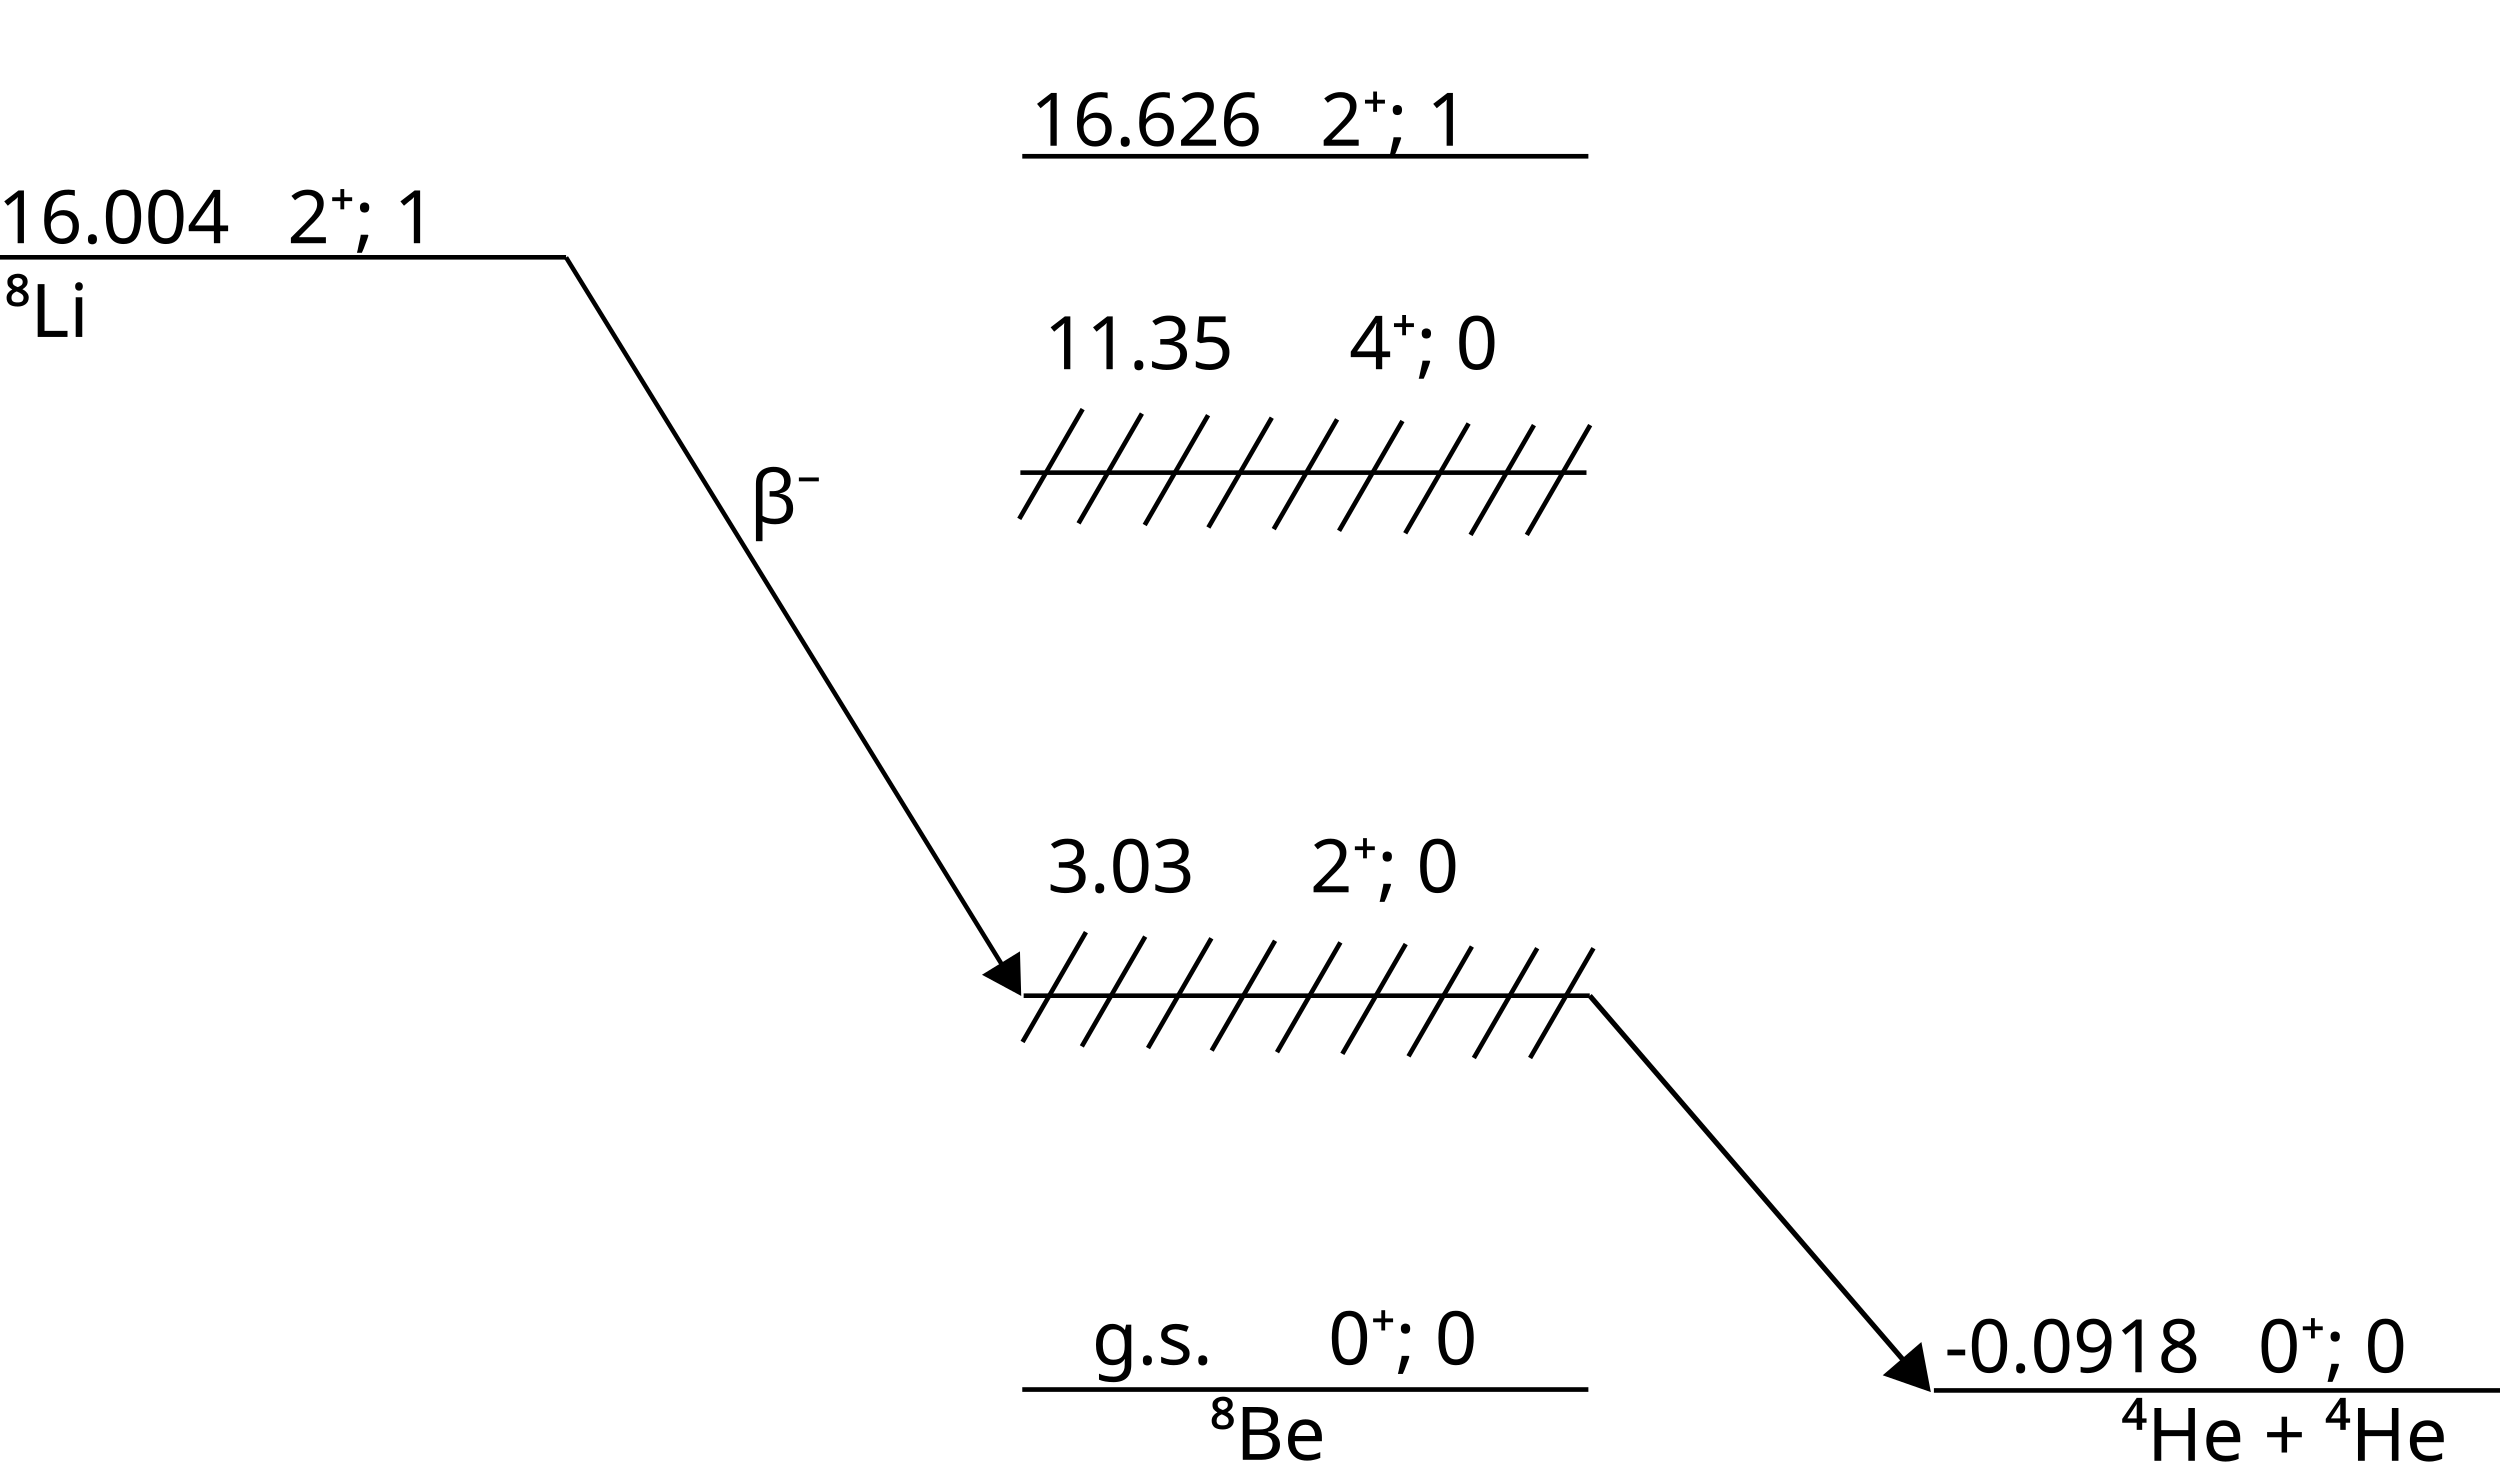
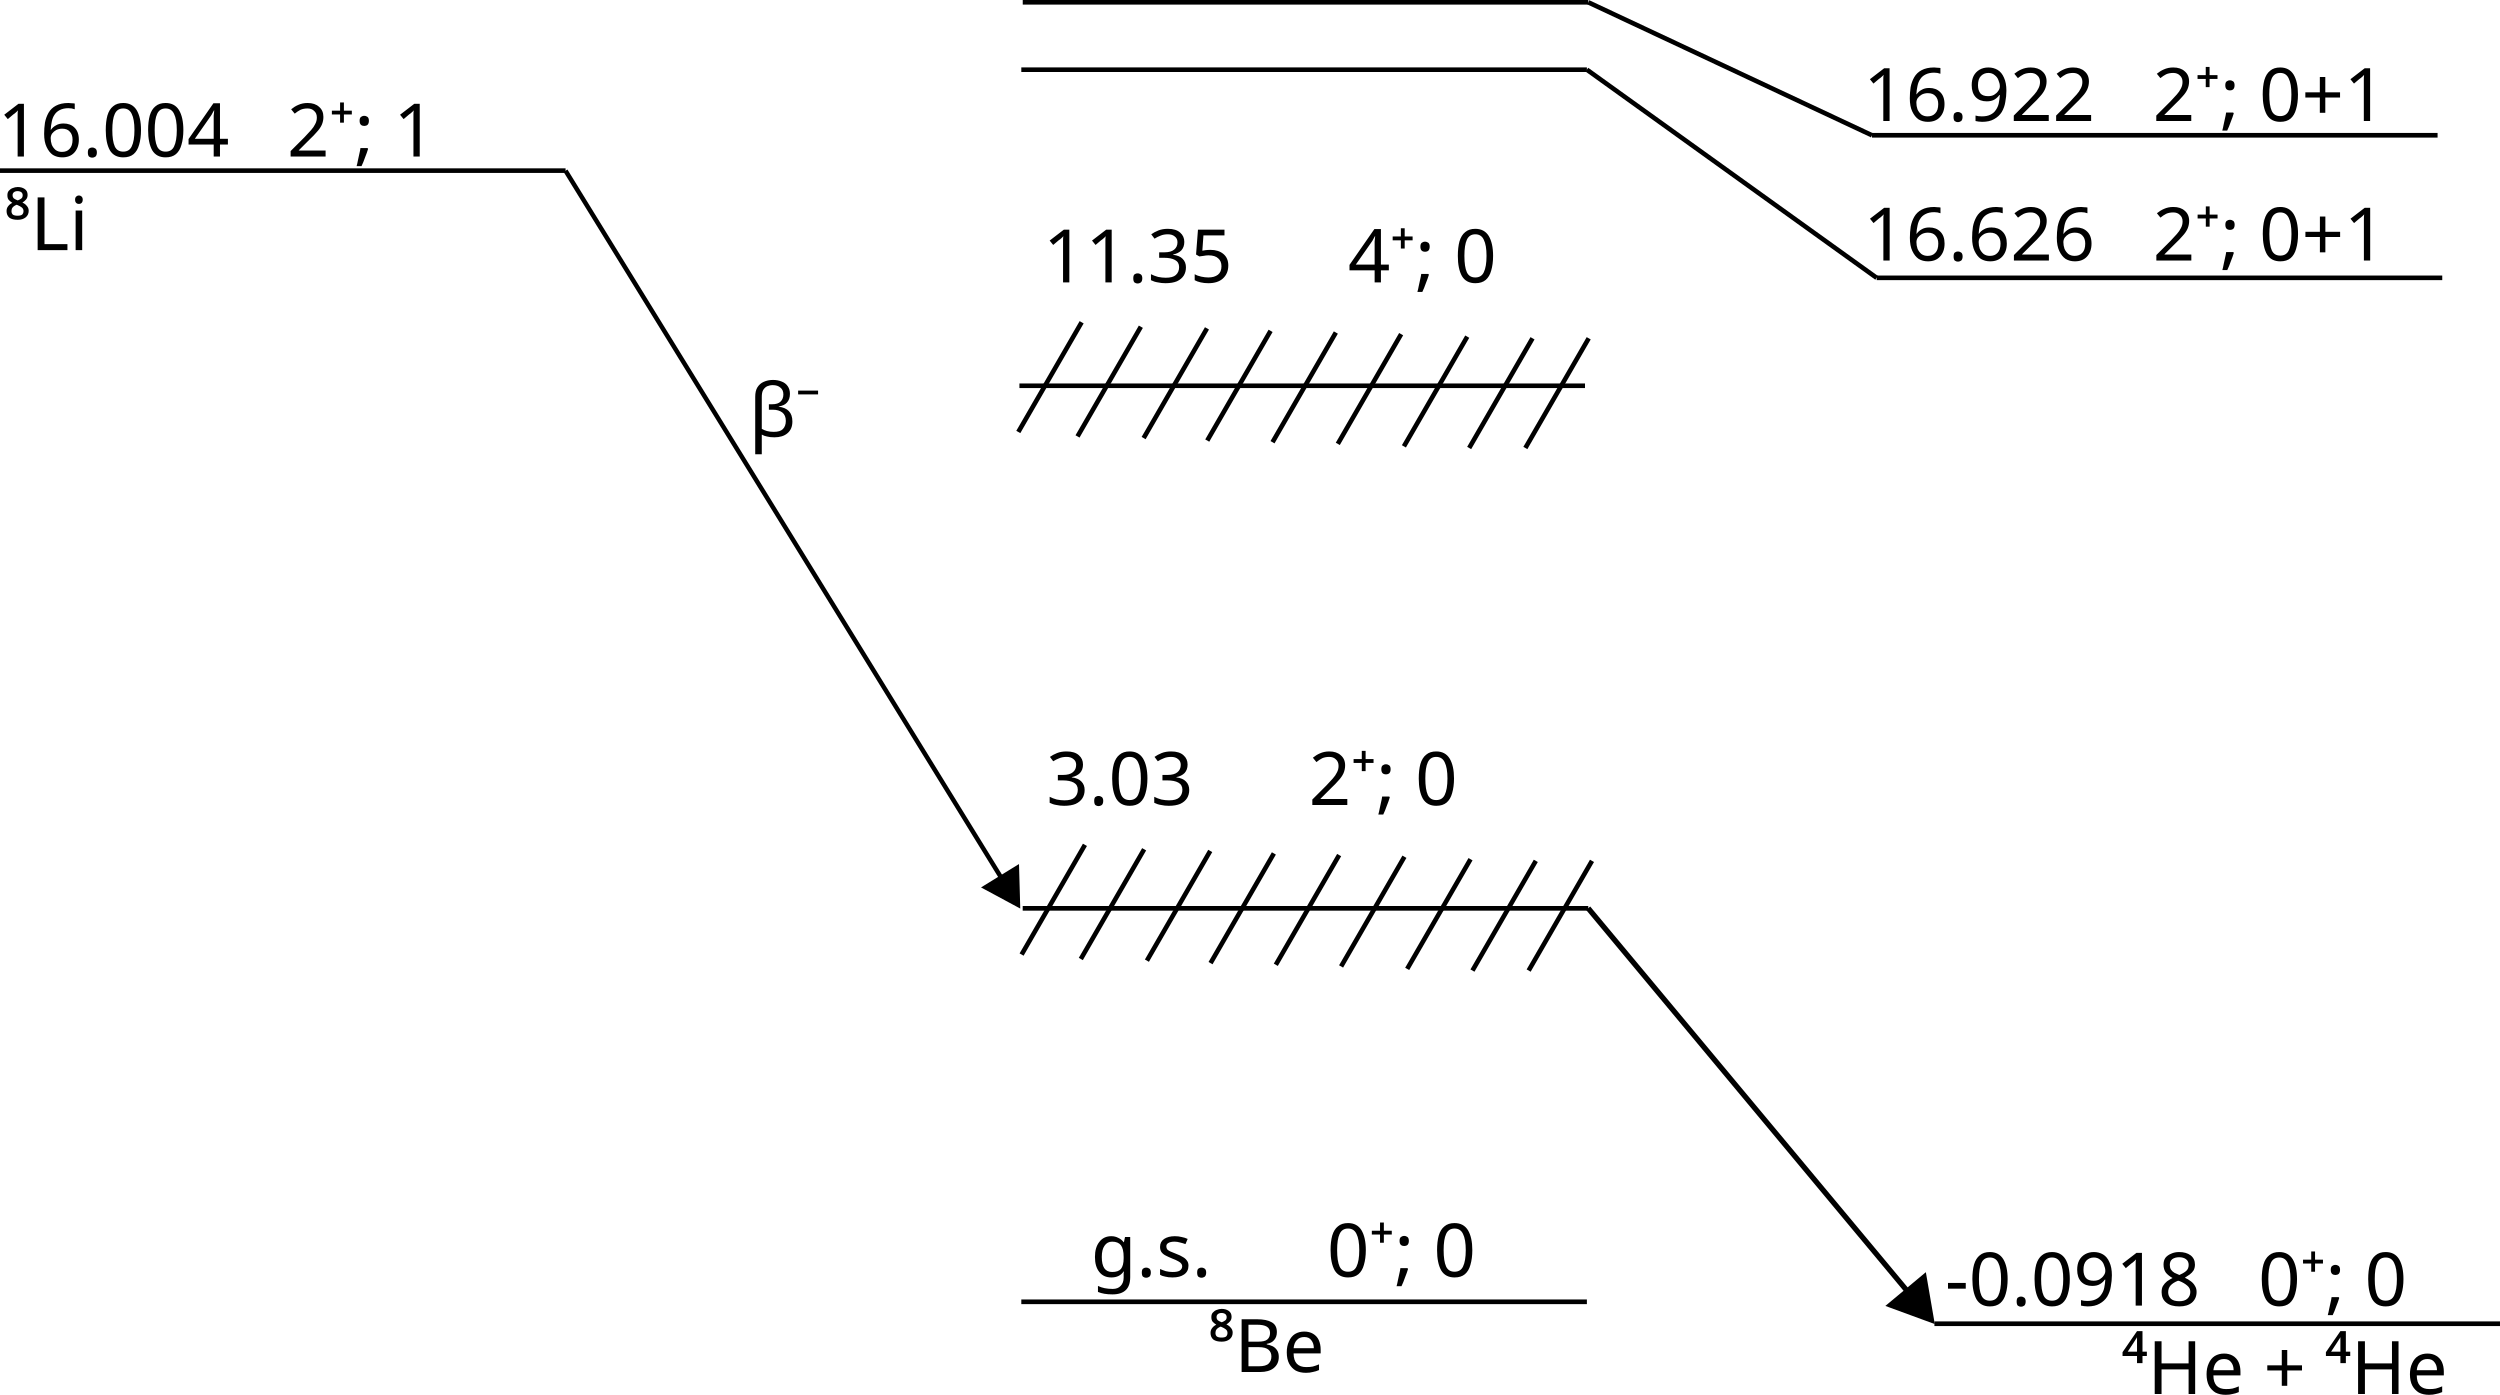
- <svg xmlns="http://www.w3.org/2000/svg" width="142.817mm" height="83.505mm" viewBox="0 0 142.817 83.505" version="1.1" id="svg8">
+ <svg xmlns="http://www.w3.org/2000/svg" width="142.951mm" height="79.765mm" viewBox="0 0 142.951 79.765" version="1.1" id="svg8">
  <defs id="defs2">
    <marker orient="auto" refY="0" refX="0" id="marker1594" style="overflow:visible">
      <path id="path1592" d="M 5.77,0 -2.88,5 V -5 Z" style="fill:#000000;fill-opacity:1;fill-rule:evenodd;stroke:#000000;stroke-width:1pt;stroke-opacity:1" transform="scale(0.8)" />
    </marker>
    <marker orient="auto" refY="0" refX="0" id="TriangleOutL" style="overflow:visible">
      <path id="path990" d="M 5.77,0 -2.88,5 V -5 Z" style="fill:#000000;fill-opacity:1;fill-rule:evenodd;stroke:#000000;stroke-width:1pt;stroke-opacity:1" transform="scale(0.8)" />
    </marker>
    <marker orient="auto" refY="0" refX="0" id="Arrow1Lend" style="overflow:visible">
      <path id="path851" d="M 0,0 5,-5 -12.5,0 5,5 Z" style="fill:#000000;fill-opacity:1;fill-rule:evenodd;stroke:#000000;stroke-width:1pt;stroke-opacity:1" transform="matrix(-0.8,0,0,-0.8,-10,0)" />
    </marker>
    <marker orient="auto" refY="0" refX="0" id="Arrow1Lstart" style="overflow:visible">
      <path id="path848" d="M 0,0 5,-5 -12.5,0 5,5 Z" style="fill:#000000;fill-opacity:1;fill-rule:evenodd;stroke:#000000;stroke-width:1pt;stroke-opacity:1" transform="matrix(0.8,0,0,0.8,10,0)" />
    </marker>
  </defs>
-   <g id="layer1" transform="translate(-18.97614,-29.73047)">
+   <g id="layer1" transform="translate(-18.97614,-34.67346)">
    <path style="fill:none;stroke:#000000;stroke-width:0.265px;stroke-linecap:butt;stroke-linejoin:miter;stroke-opacity:1" d="m 18.976,44.43 c 32.34,0 32.34,0 32.34,0" id="path10" />
    <path style="fill:none;stroke:#000000;stroke-width:0.265px;stroke-linecap:butt;stroke-linejoin:miter;stroke-opacity:1" d="m 77.454,86.612 c 32.34,0 32.34,0 32.34,0" id="path10-3" />
    <path style="fill:none;stroke:#000000;stroke-width:0.265px;stroke-linecap:butt;stroke-linejoin:miter;stroke-opacity:1" d="m 77.375,109.11 c 32.34,0 32.34,0 32.34,0" id="path10-6" />
    <text xml:space="preserve" style="font-style:normal;font-weight:normal;font-size:4.233px;line-height:1.25;font-family:sans-serif;letter-spacing:0px;word-spacing:0px;fill:#000000;fill-opacity:1;stroke:none;stroke-width:0.265" x="18.843" y="43.628" id="text35">
      <tspan id="tspan33" x="18.843" y="43.628" style="stroke-width:0.265">16.004   2⁺; 1</tspan>
    </text>
    <text xml:space="preserve" style="font-style:normal;font-weight:normal;font-size:4.233px;line-height:1.25;font-family:sans-serif;letter-spacing:0px;word-spacing:0px;fill:#000000;fill-opacity:1;stroke:none;stroke-width:0.265" x="19.243" y="48.974" id="text39">
      <tspan id="tspan37" x="19.243" y="48.974" style="stroke-width:0.265">⁸Li</tspan>
    </text>
    <path style="fill:none;stroke:#000000;stroke-width:0.259;stroke-linecap:butt;stroke-linejoin:miter;stroke-miterlimit:4;stroke-dasharray:none;stroke-opacity:1;marker-end:url(#TriangleOutL)" d="M 51.313,44.435 76.543,85.373" id="path41" />
    <text xml:space="preserve" style="font-style:normal;font-weight:normal;font-size:4.233px;line-height:1.25;font-family:sans-serif;letter-spacing:0px;word-spacing:0px;fill:#000000;fill-opacity:1;stroke:none;stroke-width:0.265" x="88.084" y="113.123" id="text39-5">
      <tspan id="tspan37-3" x="88.084" y="113.123" style="stroke-width:0.265">⁸Be</tspan>
    </text>
    <path style="fill:none;stroke:#000000;stroke-width:0.265px;stroke-linecap:butt;stroke-linejoin:miter;stroke-opacity:1" d="m 77.391,89.255 c 3.622,-6.273 3.622,-6.273 3.622,-6.273" id="path1451" />
    <path style="fill:none;stroke:#000000;stroke-width:0.265px;stroke-linecap:butt;stroke-linejoin:miter;stroke-opacity:1" d="m 80.777,89.509 c 3.622,-6.273 3.622,-6.273 3.622,-6.273" id="path1451-5" />
    <path style="fill:none;stroke:#000000;stroke-width:0.265px;stroke-linecap:butt;stroke-linejoin:miter;stroke-opacity:1" d="M 84.557,89.604 C 88.178,83.331 88.178,83.331 88.178,83.331" id="path1451-6" />
    <path style="fill:none;stroke:#000000;stroke-width:0.265px;stroke-linecap:butt;stroke-linejoin:miter;stroke-opacity:1" d="m 88.195,89.746 c 3.622,-6.273 3.622,-6.273 3.622,-6.273" id="path1451-2" />
    <path style="fill:none;stroke:#000000;stroke-width:0.265px;stroke-linecap:butt;stroke-linejoin:miter;stroke-opacity:1" d="m 91.927,89.84 c 3.622,-6.273 3.622,-6.273 3.622,-6.273" id="path1451-9" />
    <path style="fill:none;stroke:#000000;stroke-width:0.265px;stroke-linecap:butt;stroke-linejoin:miter;stroke-opacity:1" d="m 95.66,89.935 c 3.622,-6.273 3.622,-6.273 3.622,-6.273" id="path1451-1" />
    <path style="fill:none;stroke:#000000;stroke-width:0.265px;stroke-linecap:butt;stroke-linejoin:miter;stroke-opacity:1" d="M 99.439,90.076 C 103.061,83.803 103.061,83.803 103.061,83.803" id="path1451-27" />
    <path style="fill:none;stroke:#000000;stroke-width:0.265px;stroke-linecap:butt;stroke-linejoin:miter;stroke-opacity:1" d="m 103.172,90.171 c 3.622,-6.273 3.622,-6.273 3.622,-6.273" id="path1451-0" />
    <path style="fill:none;stroke:#000000;stroke-width:0.265px;stroke-linecap:butt;stroke-linejoin:miter;stroke-opacity:1" d="m 106.385,90.171 c 3.622,-6.273 3.622,-6.273 3.622,-6.273" id="path1451-93" />
    <text xml:space="preserve" style="font-style:normal;font-weight:normal;font-size:4.233px;line-height:1.25;font-family:sans-serif;letter-spacing:0px;word-spacing:0px;fill:#000000;fill-opacity:1;stroke:none;stroke-width:0.265" x="78.808" y="80.703" id="text1512">
      <tspan id="tspan1510" x="78.808" y="80.703" style="stroke-width:0.265">3.03      2⁺; 0</tspan>
    </text>
-     <path style="fill:none;stroke:#000000;stroke-width:0.265px;stroke-linecap:butt;stroke-linejoin:miter;stroke-opacity:1" d="m 129.454,109.162 c 32.34,0 32.34,0 32.34,0" id="path10-6-0" />
-     <text xml:space="preserve" style="font-style:normal;font-weight:normal;font-size:4.233px;line-height:1.25;font-family:sans-serif;letter-spacing:0px;word-spacing:0px;fill:#000000;fill-opacity:1;stroke:none;stroke-width:0.265" x="140.163" y="113.176" id="text39-5-6">
-       <tspan id="tspan37-3-1" x="140.163" y="113.176" style="stroke-width:0.265">⁴He + ⁴He</tspan>
+     <path style="fill:none;stroke:#000000;stroke-width:0.265px;stroke-linecap:butt;stroke-linejoin:miter;stroke-opacity:1" d="m 129.587,110.365 c 32.34,0 32.34,0 32.34,0" id="path10-6-0" />
+     <text xml:space="preserve" style="font-style:normal;font-weight:normal;font-size:4.233px;line-height:1.25;font-family:sans-serif;letter-spacing:0px;word-spacing:0px;fill:#000000;fill-opacity:1;stroke:none;stroke-width:0.265" x="140.297" y="114.379" id="text39-5-6">
+       <tspan id="tspan37-3-1" x="140.297" y="114.379" style="stroke-width:0.265">⁴He + ⁴He</tspan>
    </text>
-     <text xml:space="preserve" style="font-style:normal;font-weight:normal;font-size:4.233px;line-height:1.25;font-family:sans-serif;letter-spacing:0px;word-spacing:0px;fill:#000000;fill-opacity:1;stroke:none;stroke-width:0.265" x="130.056" y="108.123" id="text1588">
-       <tspan id="tspan1586" x="130.056" y="108.123" style="stroke-width:0.265">-0.0918   0⁺; 0</tspan>
+     <text xml:space="preserve" style="font-style:normal;font-weight:normal;font-size:4.233px;line-height:1.25;font-family:sans-serif;letter-spacing:0px;word-spacing:0px;fill:#000000;fill-opacity:1;stroke:none;stroke-width:0.265" x="130.19" y="109.326" id="text1588">
+       <tspan id="tspan1586" x="130.19" y="109.326" style="stroke-width:0.265">-0.0918   0⁺; 0</tspan>
    </text>
-     <path style="fill:none;stroke:#000000;stroke-width:0.296px;stroke-linecap:butt;stroke-linejoin:miter;stroke-opacity:1;marker-end:url(#marker1594)" d="m 109.794,86.612 18.388,21.37" id="path1590" />
+     <path style="fill:none;stroke:#000000;stroke-width:0.306px;stroke-linecap:butt;stroke-linejoin:miter;stroke-opacity:1;marker-end:url(#marker1594)" d="m 109.787,86.606 18.708,22.443" id="path1590" />
    <text xml:space="preserve" style="font-style:normal;font-weight:normal;font-size:4.233px;line-height:1.25;font-family:sans-serif;letter-spacing:0px;word-spacing:0px;fill:#000000;fill-opacity:1;stroke:none;stroke-width:0.265" x="81.353" y="107.674" id="text1512-2">
      <tspan id="tspan1510-8" x="81.353" y="107.674" style="stroke-width:0.265">g.s.      0⁺; 0</tspan>
    </text>
    <path style="fill:none;stroke:#000000;stroke-width:0.265px;stroke-linecap:butt;stroke-linejoin:miter;stroke-opacity:1" d="m 77.267,56.731 c 32.34,0 32.34,0 32.34,0" id="path10-3-9" />
    <path style="fill:none;stroke:#000000;stroke-width:0.265px;stroke-linecap:butt;stroke-linejoin:miter;stroke-opacity:1" d="M 77.203,59.374 C 80.825,53.101 80.825,53.101 80.825,53.101" id="path1451-7" />
    <path style="fill:none;stroke:#000000;stroke-width:0.265px;stroke-linecap:butt;stroke-linejoin:miter;stroke-opacity:1" d="M 80.589,59.629 C 84.211,53.356 84.211,53.356 84.211,53.356" id="path1451-5-3" />
    <path style="fill:none;stroke:#000000;stroke-width:0.265px;stroke-linecap:butt;stroke-linejoin:miter;stroke-opacity:1" d="m 84.369,59.723 c 3.622,-6.273 3.622,-6.273 3.622,-6.273" id="path1451-6-6" />
    <path style="fill:none;stroke:#000000;stroke-width:0.265px;stroke-linecap:butt;stroke-linejoin:miter;stroke-opacity:1" d="M 88.007,59.865 C 91.629,53.592 91.629,53.592 91.629,53.592" id="path1451-2-1" />
    <path style="fill:none;stroke:#000000;stroke-width:0.265px;stroke-linecap:butt;stroke-linejoin:miter;stroke-opacity:1" d="m 91.739,59.96 c 3.622,-6.273 3.622,-6.273 3.622,-6.273" id="path1451-9-2" />
    <path style="fill:none;stroke:#000000;stroke-width:0.265px;stroke-linecap:butt;stroke-linejoin:miter;stroke-opacity:1" d="m 95.472,60.054 c 3.622,-6.273 3.622,-6.273 3.622,-6.273" id="path1451-1-9" />
    <path style="fill:none;stroke:#000000;stroke-width:0.265px;stroke-linecap:butt;stroke-linejoin:miter;stroke-opacity:1" d="m 99.252,60.196 c 3.622,-6.273 3.622,-6.273 3.622,-6.273" id="path1451-27-3" />
    <path style="fill:none;stroke:#000000;stroke-width:0.265px;stroke-linecap:butt;stroke-linejoin:miter;stroke-opacity:1" d="m 102.984,60.29 c 3.622,-6.273 3.622,-6.273 3.622,-6.273" id="path1451-0-1" />
    <path style="fill:none;stroke:#000000;stroke-width:0.265px;stroke-linecap:butt;stroke-linejoin:miter;stroke-opacity:1" d="m 106.197,60.29 c 3.622,-6.273 3.622,-6.273 3.622,-6.273" id="path1451-93-9" />
    <text xml:space="preserve" style="font-style:normal;font-weight:normal;font-size:4.233px;line-height:1.25;font-family:sans-serif;letter-spacing:0px;word-spacing:0px;fill:#000000;fill-opacity:1;stroke:none;stroke-width:0.265" x="78.62" y="50.823" id="text1512-4">
      <tspan id="tspan1510-7" x="78.62" y="50.823" style="stroke-width:0.265">11.35      4⁺; 0</tspan>
    </text>
    <text xml:space="preserve" style="font-style:normal;font-weight:normal;font-size:4.233px;line-height:1.25;font-family:sans-serif;letter-spacing:0px;word-spacing:0px;fill:#000000;fill-opacity:1;stroke:none;stroke-width:0.265" x="61.799" y="59.631" id="text1922">
      <tspan id="tspan1920" x="61.799" y="59.631" style="stroke-width:0.265">β⁻</tspan>
    </text>
    <path style="fill:none;stroke:#000000;stroke-width:0.265px;stroke-linecap:butt;stroke-linejoin:miter;stroke-opacity:1" d="m 77.375,38.658 c 32.34,0 32.34,0 32.34,0" id="path10-8" />
-     <text xml:space="preserve" style="font-style:normal;font-weight:normal;font-size:4.233px;line-height:1.25;font-family:sans-serif;letter-spacing:0px;word-spacing:0px;fill:#000000;fill-opacity:1;stroke:none;stroke-width:0.265" x="77.843" y="38.057" id="text35-4">
-       <tspan id="tspan33-5" x="77.843" y="38.057" style="stroke-width:0.265">16.626   2⁺; 1</tspan>
+     <text xml:space="preserve" style="font-style:normal;font-weight:normal;font-size:4.233px;line-height:1.25;font-family:sans-serif;letter-spacing:0px;word-spacing:0px;fill:#000000;fill-opacity:1;stroke:none;stroke-width:0.265" x="125.529" y="49.569" id="text35-4">
+       <tspan id="tspan33-5" x="125.529" y="49.569" style="stroke-width:0.265">16.626   2⁺; 0+1</tspan>
    </text>
+     <path style="fill:none;stroke:#000000;stroke-width:0.265px;stroke-linecap:butt;stroke-linejoin:miter;stroke-opacity:1" d="m 77.457,34.806 c 32.34,0 32.34,0 32.34,0" id="path10-8-3" />
+     <text xml:space="preserve" style="font-style:normal;font-weight:normal;font-size:4.233px;line-height:1.25;font-family:sans-serif;letter-spacing:0px;word-spacing:0px;fill:#000000;fill-opacity:1;stroke:none;stroke-width:0.265" x="125.524" y="41.596" id="text35-4-6">
+       <tspan id="tspan33-5-7" x="125.524" y="41.596" style="stroke-width:0.265">16.922   2⁺; 0+1</tspan>
+     </text>
+     <path style="fill:none;stroke:#000000;stroke-width:0.265px;stroke-linecap:butt;stroke-linejoin:miter;stroke-opacity:1" d="m 126.285,50.561 c 32.34,0 32.34,0 32.34,0" id="path10-8-5" />
+     <path style="fill:none;stroke:#000000;stroke-width:0.265px;stroke-linecap:butt;stroke-linejoin:miter;stroke-opacity:1" d="m 126.018,42.409 c 32.34,0 32.34,0 32.34,0" id="path10-8-35" />
+     <path style="fill:none;stroke:#000000;stroke-width:0.265px;stroke-linecap:butt;stroke-linejoin:miter;stroke-opacity:1" d="m 109.796,34.806 16.221,7.604" id="path930" />
+     <path style="fill:none;stroke:#000000;stroke-width:0.265px;stroke-linecap:butt;stroke-linejoin:miter;stroke-opacity:1" d="m 109.715,38.658 16.57,11.903" id="path934" />
  </g>
</svg>
